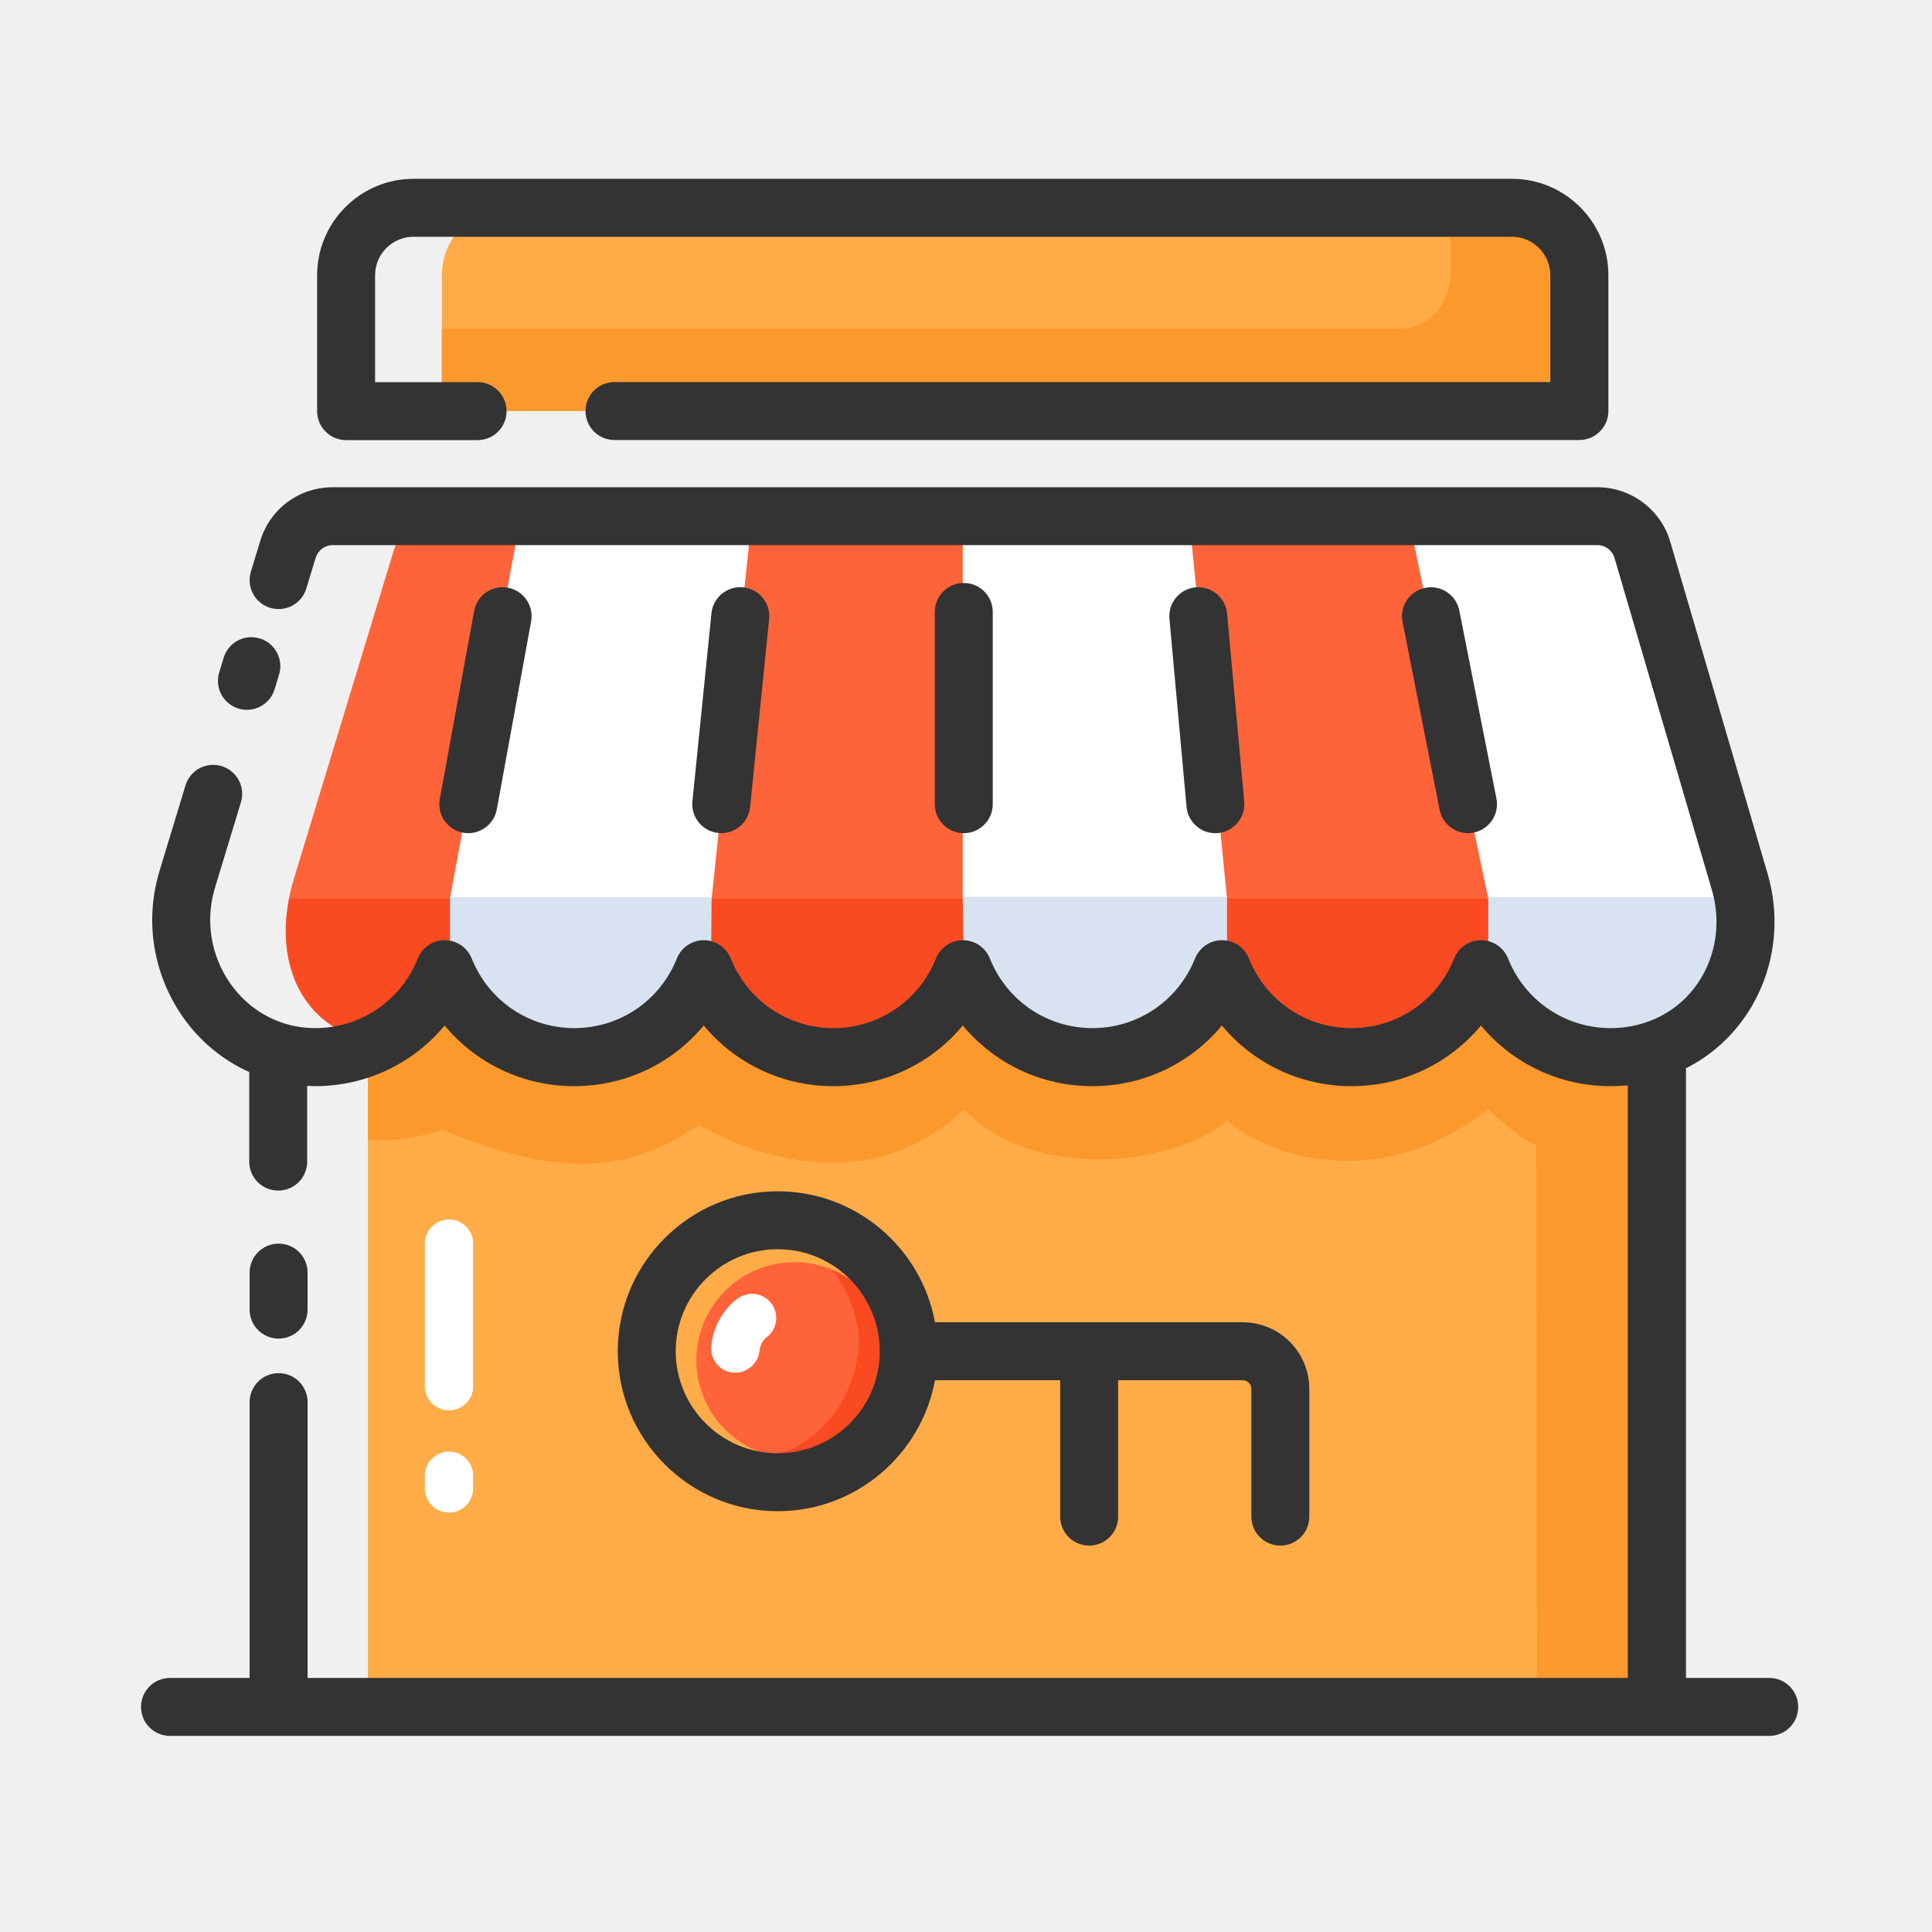
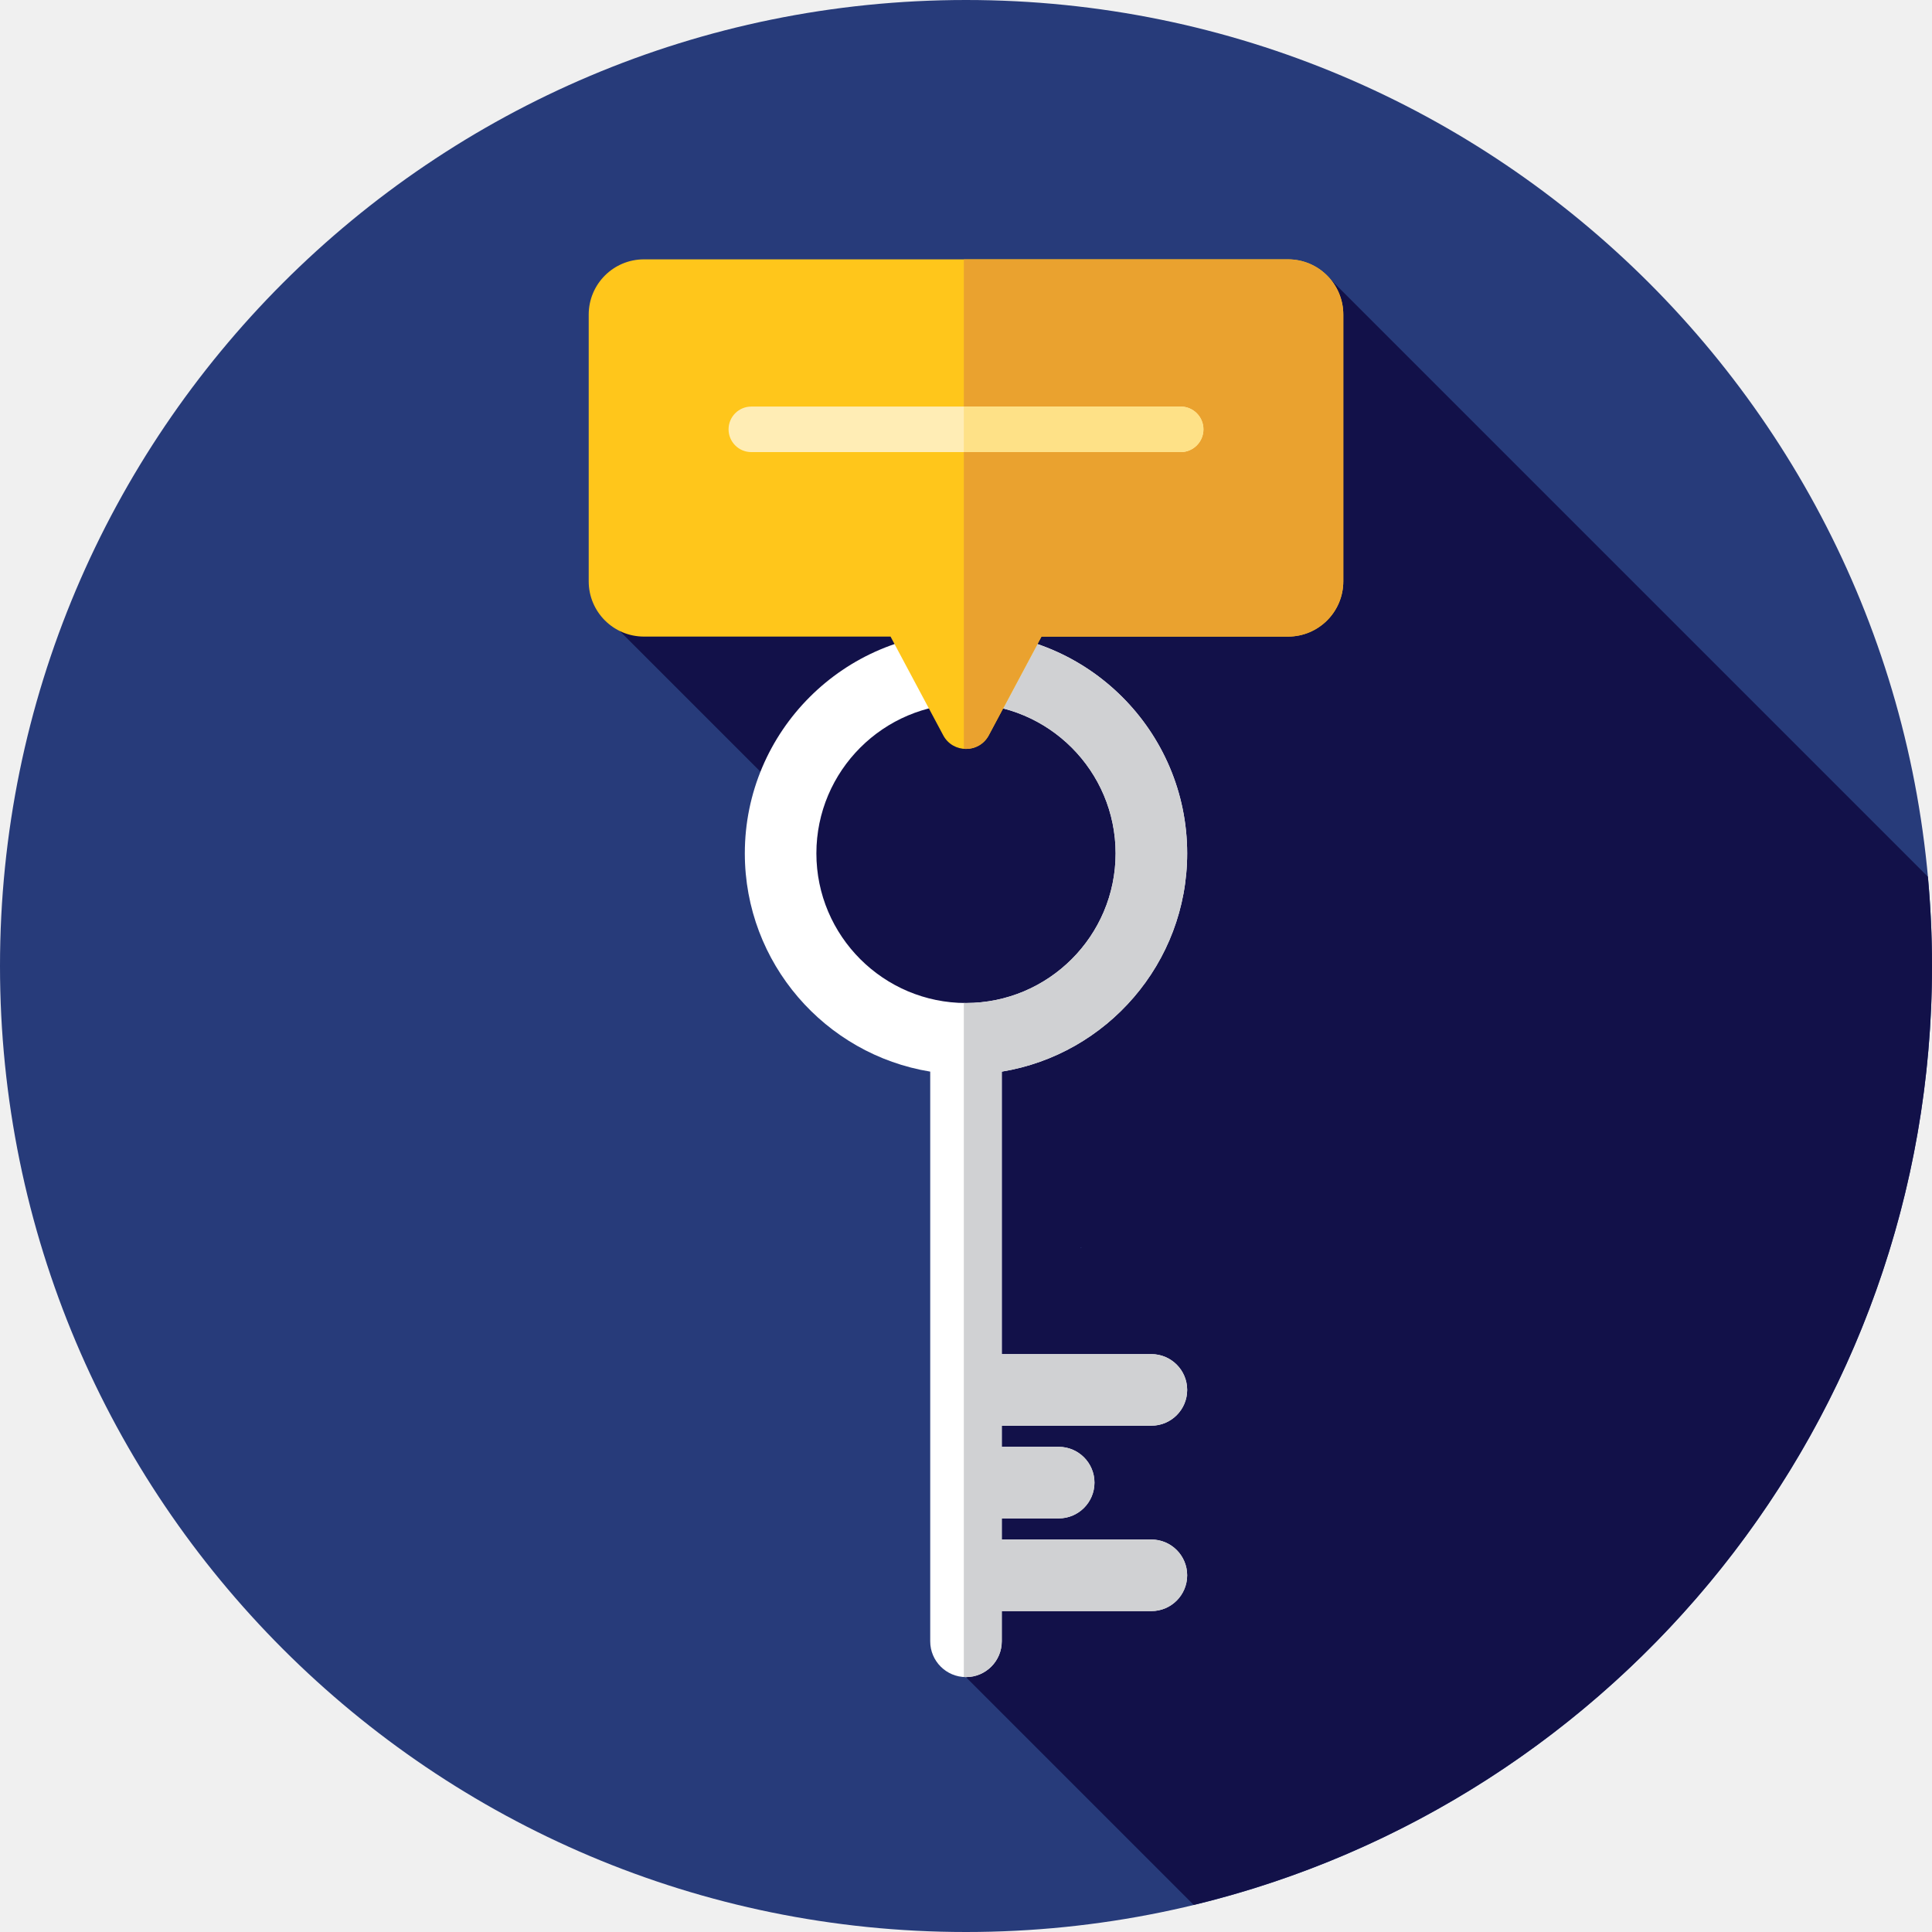
- <svg xmlns="http://www.w3.org/2000/svg" width="800px" height="800px" viewBox="0 0 1024 1024" class="icon" style="vertical-align: middle;fill: #000000;overflow: hidden;" version="1.1">
-   <path d="M194.97 514.202h683.264v390.502H194.97z" fill="#FFAC48" />
-   <path d="M194.97 604.314c11.264 0.512 24.474-0.768 39.68-5.222 55.296 22.374 94.618 25.856 135.782-2.918 37.837 21.555 96.614 34.611 140.442-8.294 37.018 39.168 112.026 29.798 139.52 6.042 28.467 23.808 86.528 34.97 138.445-6.042 20.89 19.558 25.395 18.842 25.395 18.842l0.41 297.984h63.642v-375.296H194.97v74.906z" fill="#FC992D" />
-   <path d="M922.112 467.354c10.24 34.816-6.144 72.96-39.578 87.142-8.858 3.738-18.586 5.837-28.826 5.837-31.13 0-57.754-19.302-68.659-46.541-10.906 27.29-37.478 46.541-68.659 46.541-31.13 0-57.754-19.302-68.659-46.541-10.906 27.29-37.478 46.541-68.659 46.541-31.13 0-57.754-19.302-68.659-46.541-10.906 27.29-37.478 46.541-68.659 46.541-31.13 0-57.754-19.302-68.659-46.541-10.906 27.29-37.478 46.541-68.659 46.541-31.13 0-57.754-19.302-68.659-46.541-10.906 27.29-27.494 39.629-29.184 39.526-46.029-3.123-64.307-43.162-50.893-87.296l53.146-174.797c3.174-10.445 12.8-17.562 23.706-17.562h613.99c11.008 0 20.685 7.27 23.808 17.818l51.763 175.872z" fill="#FF6339" />
-   <path d="M274.944 279.398L238.49 476.16h138.701l20.582-194.918zM870.758 279.398L927.488 476.16h-138.701l-40.806-194.918zM510.259 282.829V476.16h140.083l-19.558-196.762z" fill="#FFFFFF" />
-   <path d="M890.214 550.554c1.229-0.717 2.406-1.382 3.584-2.15l2.15-1.536c0.973-0.717 1.946-1.434 2.867-2.15 0.768-0.614 1.485-1.28 2.202-1.894 0.819-0.717 1.638-1.434 2.406-2.202 0.768-0.717 1.434-1.485 2.15-2.202 0.666-0.717 1.382-1.485 1.997-2.202 0.717-0.819 1.434-1.69 2.099-2.56 0.563-0.717 1.075-1.434 1.638-2.15 0.717-0.973 1.382-1.946 1.997-2.918l1.229-1.997c0.666-1.126 1.331-2.253 1.946-3.379 0.307-0.563 0.563-1.126 0.819-1.638 0.666-1.331 1.28-2.611 1.843-3.994 0.154-0.358 0.256-0.666 0.41-1.024 5.069-12.493 6.758-26.47 4.454-40.294H153.344c-7.424 37.837 9.114 70.554 47.002 76.339 16.077-8.09 28.826-21.862 35.584-38.707 8.192 20.429 25.19 36.403 46.285 43.11a71.956 71.956 0 0 0 22.323 3.43c3.891 0 7.731-0.307 11.469-0.87 1.843-0.307 3.686-0.666 5.53-1.075 23.603-5.53 42.803-22.426 51.661-44.595a74.056 74.056 0 0 0 18.33 26.726c3.942 3.686 8.346 6.963 13.005 9.728 6.246 3.686 13.107 6.451 20.378 8.192a74.578 74.578 0 0 0 39.27-1.485 74.527 74.527 0 0 0 23.91-12.851c4.198-3.379 8.038-7.27 11.418-11.469 4.506-5.632 8.192-11.981 10.957-18.79 4.762 11.93 12.544 22.323 22.374 30.259 12.646 10.189 28.723 16.282 46.285 16.282 1.946 0 3.891-0.051 5.786-0.205 24.832-1.946 46.182-16.128 58.061-36.506 1.843-3.123 3.43-6.4 4.813-9.83 1.382 3.43 2.97 6.707 4.813 9.83 11.878 20.378 33.229 34.56 58.061 36.506 1.894 0.154 3.84 0.205 5.786 0.205s3.891-0.051 5.786-0.205c28.621-2.202 52.634-20.787 62.874-46.336a73.651 73.651 0 0 0 18.33 26.726c2.662 2.458 5.478 4.71 8.448 6.81a73.093 73.093 0 0 0 41.933 13.056c10.24 0 19.968-2.048 28.826-5.837 1.997-0.87 3.942-1.792 5.837-2.816 0.512-0.563 1.126-0.973 1.741-1.331z" fill="#F94A21" />
-   <path d="M238.49 475.597v32.717s18.893 49.254 66.202 49.254 72.243-54.17 72.243-54.17l0.256-27.853H238.49zM510.259 475.341l0.563 36.557s22.784 44.083 75.52 44.083 64-53.248 64-53.248v-27.443H510.259zM788.787 475.546v34.458s18.944 43.981 70.349 43.981 68.301-78.438 68.301-78.438h-138.65z" fill="#D8E2F1" />
-   <path d="M130.867 376.218a15.345 15.345 0 0 1-14.694-19.814l2.355-7.782a15.345 15.345 0 0 1 19.149-10.24c8.141 2.458 12.698 11.059 10.24 19.149l-2.355 7.782c-2.048 6.656-8.141 10.906-14.694 10.906zM147.661 709.478c8.499 0 15.36-6.861 15.36-15.36v-19.61c0-8.499-6.861-15.36-15.36-15.36s-15.36 6.861-15.36 15.36v19.61c0 8.499 6.912 15.36 15.36 15.36z" fill="#333333" />
-   <path d="M937.728 889.344h-44.134v-323.123c36.813-18.586 55.347-61.85 43.264-103.168L885.248 287.078c-4.966-16.998-20.838-28.826-38.502-28.826H176.333c-17.818 0-33.229 11.418-38.4 28.467l-4.966 16.282c-2.458 8.09 2.099 16.691 10.24 19.149 8.141 2.458 16.691-2.099 19.149-10.24l4.966-16.282c1.229-3.994 4.864-6.707 9.011-6.707h670.31c4.147 0 7.885 2.765 9.062 6.758l51.61 175.974c8.294 28.211-4.966 57.702-30.822 68.659-7.219 3.072-14.899 4.608-22.835 4.608-24.064 0-45.414-14.49-54.374-36.915a15.411 15.411 0 0 0-14.285-9.677c-6.298 0-11.93 3.84-14.285 9.677-8.96 22.426-30.31 36.915-54.374 36.915s-45.414-14.49-54.374-36.915c-2.355-5.837-7.987-9.677-14.285-9.677s-11.93 3.84-14.285 9.677c-8.96 22.426-30.31 36.915-54.374 36.915s-45.414-14.49-54.374-36.915a15.411 15.411 0 0 0-14.285-9.677c-6.298 0-11.93 3.84-14.285 9.677-8.96 22.426-30.31 36.915-54.374 36.915-24.064 0-45.414-14.49-54.374-36.915-2.355-5.837-7.987-9.677-14.285-9.677s-11.93 3.84-14.285 9.677c-8.96 22.426-30.31 36.915-54.374 36.915-24.064 0-45.414-14.49-54.374-36.915-2.355-5.837-7.987-9.677-14.285-9.677s-11.93 3.84-14.285 9.677c-8.96 22.426-30.31 36.915-54.374 36.915-1.331 0-2.662-0.051-4.045-0.154-16.486-1.126-31.437-9.779-41.114-23.706-10.291-14.899-13.21-33.382-7.936-50.637l13.722-45.21c2.458-8.141-2.099-16.691-10.24-19.149a15.309 15.309 0 0 0-19.149 10.24l-13.722 45.21c-7.987 26.266-3.584 54.374 12.032 77.056 9.114 13.21 21.453 23.347 35.482 29.645v47.462c0 8.499 6.861 15.36 15.36 15.36s15.36-6.861 15.36-15.36v-40.141c1.382 0.051 2.816 0.154 4.198 0.154 27.136 0 52.019-12.083 68.659-32.154 16.64 20.07 41.472 32.154 68.659 32.154s52.019-12.083 68.659-32.154c16.64 20.07 41.472 32.154 68.659 32.154s52.019-12.083 68.659-32.154c16.64 20.07 41.472 32.154 68.659 32.154s52.019-12.083 68.659-32.154c16.64 20.07 41.472 32.154 68.659 32.154s52.019-12.083 68.659-32.154c16.64 20.07 41.523 32.154 68.659 32.154 3.072 0 6.144-0.154 9.165-0.461v314.112H163.021v-146.176c0-8.499-6.861-15.36-15.36-15.36s-15.36 6.861-15.36 15.36v146.176H90.112c-8.499 0-15.36 6.861-15.36 15.36s6.861 15.36 15.36 15.36h847.616c8.499 0 15.36-6.861 15.36-15.36s-6.861-15.36-15.36-15.36z" fill="#333333" />
-   <path d="M248.218 441.6a15.35 15.35 0 0 1-15.104-18.125l18.176-99.635c1.536-8.346 9.472-13.875 17.869-12.339 8.346 1.536 13.875 9.523 12.339 17.869l-18.176 99.635a15.437 15.437 0 0 1-15.104 12.595zM382.31 441.6c-0.512 0-1.024 0-1.587-0.102a15.355 15.355 0 0 1-13.722-16.845l10.086-99.635a15.38 15.38 0 0 1 16.845-13.722c8.448 0.87 14.592 8.397 13.722 16.845l-10.086 99.635a15.37 15.37 0 0 1-15.258 13.824zM510.822 441.6c-8.499 0-15.36-6.861-15.36-15.36v-101.888c0-8.499 6.861-15.36 15.36-15.36s15.36 6.861 15.36 15.36v101.888c0 8.448-6.861 15.36-15.36 15.36zM644.147 441.6c-7.834 0-14.541-5.99-15.258-13.978l-9.062-99.635a15.375 15.375 0 0 1 13.875-16.691 15.401 15.401 0 0 1 16.691 13.926l9.062 99.635a15.375 15.375 0 0 1-13.875 16.691c-0.512 0-0.973 0.051-1.434 0.051zM778.086 441.6c-7.168 0-13.619-5.069-15.053-12.39l-19.661-99.635a15.34 15.34 0 1 1 30.106-5.939l19.661 99.635c1.638 8.346-3.789 16.384-12.083 18.022-0.973 0.205-1.997 0.307-2.97 0.307z" fill="#333333" />
-   <path d="M421.069 720.947m-51.968 0a51.968 51.968 0 1 0 103.936 0 51.968 51.968 0 1 0-103.936 0Z" fill="#FF6339" />
-   <path d="M441.19 673.075c6.451 8.653 16.794 26.266 13.261 46.592-5.12 29.286-25.498 48.179-46.336 51.558 4.147 1.075 8.448 1.69 12.954 1.69 28.672 0 51.968-23.245 51.968-51.968 0-21.555-13.158-40.038-31.846-47.872z" fill="#F94A21" />
-   <path d="M658.637 700.826H495.565c-7.27-39.424-41.83-69.427-83.354-69.427-46.746 0-84.787 38.042-84.787 84.787s38.042 84.787 84.787 84.787c41.523 0 76.083-30.003 83.354-69.427h66.355V803.84c0 8.499 6.861 15.36 15.36 15.36s15.36-6.861 15.36-15.36v-72.294h65.997c2.56 0 4.608 2.048 4.608 4.608V803.84c0 8.499 6.861 15.36 15.36 15.36s15.36-6.861 15.36-15.36v-67.686c0-19.507-15.821-35.328-35.328-35.328z m-246.426 69.427c-29.798 0-54.067-24.269-54.067-54.067 0-29.85 24.269-54.067 54.067-54.067 29.85 0 54.067 24.269 54.067 54.067 0.051 29.85-24.218 54.067-54.067 54.067z" fill="#333333" />
-   <path d="M837.069 217.856H234.189V145.869a35.738 35.738 0 0 1 35.738-35.738h531.456a35.738 35.738 0 0 1 35.738 35.738v71.987z" fill="#FFAC48" />
-   <path d="M804.454 110.131h-35.686v35.226c0 15.923-11.93 28.877-26.624 28.877H234.189v43.622h602.88V145.459c0-19.507-14.592-35.328-32.614-35.328z" fill="#FC992D" />
-   <path d="M837.069 233.216H325.683c-8.499 0-15.36-6.861-15.36-15.36s6.861-15.36 15.36-15.36h496.026V145.869a20.429 20.429 0 0 0-20.378-20.378H219.187c-11.213 0-20.378 9.114-20.378 20.378v56.678h54.323c8.499 0 15.36 6.861 15.36 15.36s-6.861 15.36-15.36 15.36H183.45c-8.499 0-15.36-6.861-15.36-15.36V145.869c0-28.16 22.938-51.098 51.098-51.098h582.195c28.16 0 51.098 22.938 51.098 51.098v72.038a15.406 15.406 0 0 1-15.411 15.309z" fill="#333333" />
-   <path d="M237.978 801.69a12.8 12.8 0 0 1-12.8-12.8v-6.707a12.8 12.8 0 0 1 25.6 0v6.707a12.8 12.8 0 0 1-12.8 12.8zM237.978 747.52a12.8 12.8 0 0 1-12.8-12.8v-75.571a12.8 12.8 0 0 1 25.6 0v75.571a12.8 12.8 0 0 1-12.8 12.8z" fill="#FFFFFF" />
-   <path d="M389.734 727.552c-0.461 0-0.87 0-1.331-0.051a12.805 12.805 0 0 1-11.418-14.029c1.69-16.64 13.21-24.73 14.541-25.6a12.851 12.851 0 0 1 17.766 3.584c3.84 5.786 2.355 13.568-3.277 17.562-0.461 0.358-3.021 2.611-3.482 7.066a12.979 12.979 0 0 1-12.8 11.469z" fill="#FFFFFF" />
+ <svg xmlns="http://www.w3.org/2000/svg" height="800px" width="800px" version="1.1" id="Layer_1" viewBox="0 0 512 512" xml:space="preserve">
+   <circle style="fill:#273B7A;" cx="256" cy="256" r="256" />
+   <path style="fill:#121149;" d="M512,256c0-7.982-0.384-15.87-1.098-23.666L350.594,72.027l-14.489,58.515v-7.856l-171.911,44.497  l46.282,46.28l5.875,40.239l44.229,27.583l-3.644,29.018L256,444.48l60.347,60.347C428.606,477.696,512,376.596,512,256z   M286.525,330.771l-0.212-0.212h0.266L286.525,330.771z" />
+   <path style="fill:#FFFFFF;" d="M305.131,377.82c5.236,0,9.481-4.246,9.481-9.481s-4.246-9.481-9.481-9.481h-39.65v-74.867  c27.826-4.546,49.131-28.743,49.131-57.835c0-32.32-26.293-58.613-58.613-58.613s-58.613,26.293-58.613,58.613  c0,29.091,21.306,53.288,49.131,57.835v150.973c0,5.236,4.246,9.481,9.481,9.481c5.236,0,9.481-4.246,9.481-9.481v-8.011h39.65  c5.236,0,9.481-4.246,9.481-9.481s-4.246-9.481-9.481-9.481h-39.65v-5.603h15.084c5.236,0,9.481-4.246,9.481-9.481  s-4.246-9.481-9.481-9.481h-15.084v-5.603H305.131L305.131,377.82z M216.35,226.156c0-21.864,17.786-39.65,39.65-39.65  s39.65,17.786,39.65,39.65s-17.786,39.65-39.65,39.65S216.35,248.018,216.35,226.156z" />
+   <path style="fill:#D0D1D3;" d="M305.131,377.82c5.236,0,9.481-4.246,9.481-9.481s-4.246-9.481-9.481-9.481h-39.65v-74.867  c27.826-4.546,49.131-28.743,49.131-57.835c0-32.32-26.293-58.613-58.613-58.613c-0.193,0-0.383,0.012-0.574,0.014v18.963  c0.191-0.003,0.381-0.014,0.574-0.014c21.864,0,39.65,17.786,39.65,39.65s-17.786,39.65-39.65,39.65  c-0.193,0-0.383-0.012-0.574-0.014v178.626c0.191,0.012,0.381,0.029,0.574,0.029c5.236,0,9.481-4.246,9.481-9.481v-8.011h39.65  c5.236,0,9.481-4.246,9.481-9.481s-4.246-9.481-9.481-9.481h-39.65v-5.603h15.084c5.236,0,9.481-4.246,9.481-9.481  s-4.246-9.481-9.481-9.481h-15.084v-5.603h39.65V377.82z" />
+   <path style="fill:#FFC61B;" d="M341.342,68.73H170.658c-8.089,0-14.645,6.556-14.645,14.645v70.682  c0,8.089,6.556,14.645,14.645,14.645h65.345l13.955,26.15c2.579,4.832,9.506,4.832,12.083,0l13.957-26.15h65.345  c8.089,0,14.645-6.556,14.645-14.645V83.375C355.987,75.286,349.431,68.73,341.342,68.73z" />
+   <path style="fill:#EAA22F;" d="M341.342,68.73h-85.916v129.708c2.56,0.21,5.222-0.976,6.616-3.587l13.955-26.15h65.345  c8.089,0,14.645-6.556,14.645-14.645V83.375C355.987,75.286,349.431,68.73,341.342,68.73z" />
+   <path style="fill:#FFEDB5;" d="M312.889,119.811H199.111c-3.332,0-6.034-2.701-6.034-6.034c0-3.332,2.701-6.034,6.034-6.034h113.778  c3.332,0,6.034,2.701,6.034,6.034C318.923,117.11,316.221,119.811,312.889,119.811z" />
+   <path style="fill:#FEE187;" d="M312.889,107.744h-57.463v12.067h57.463c3.332,0,6.034-2.701,6.034-6.034  C318.923,110.445,316.221,107.744,312.889,107.744z" />
</svg>
